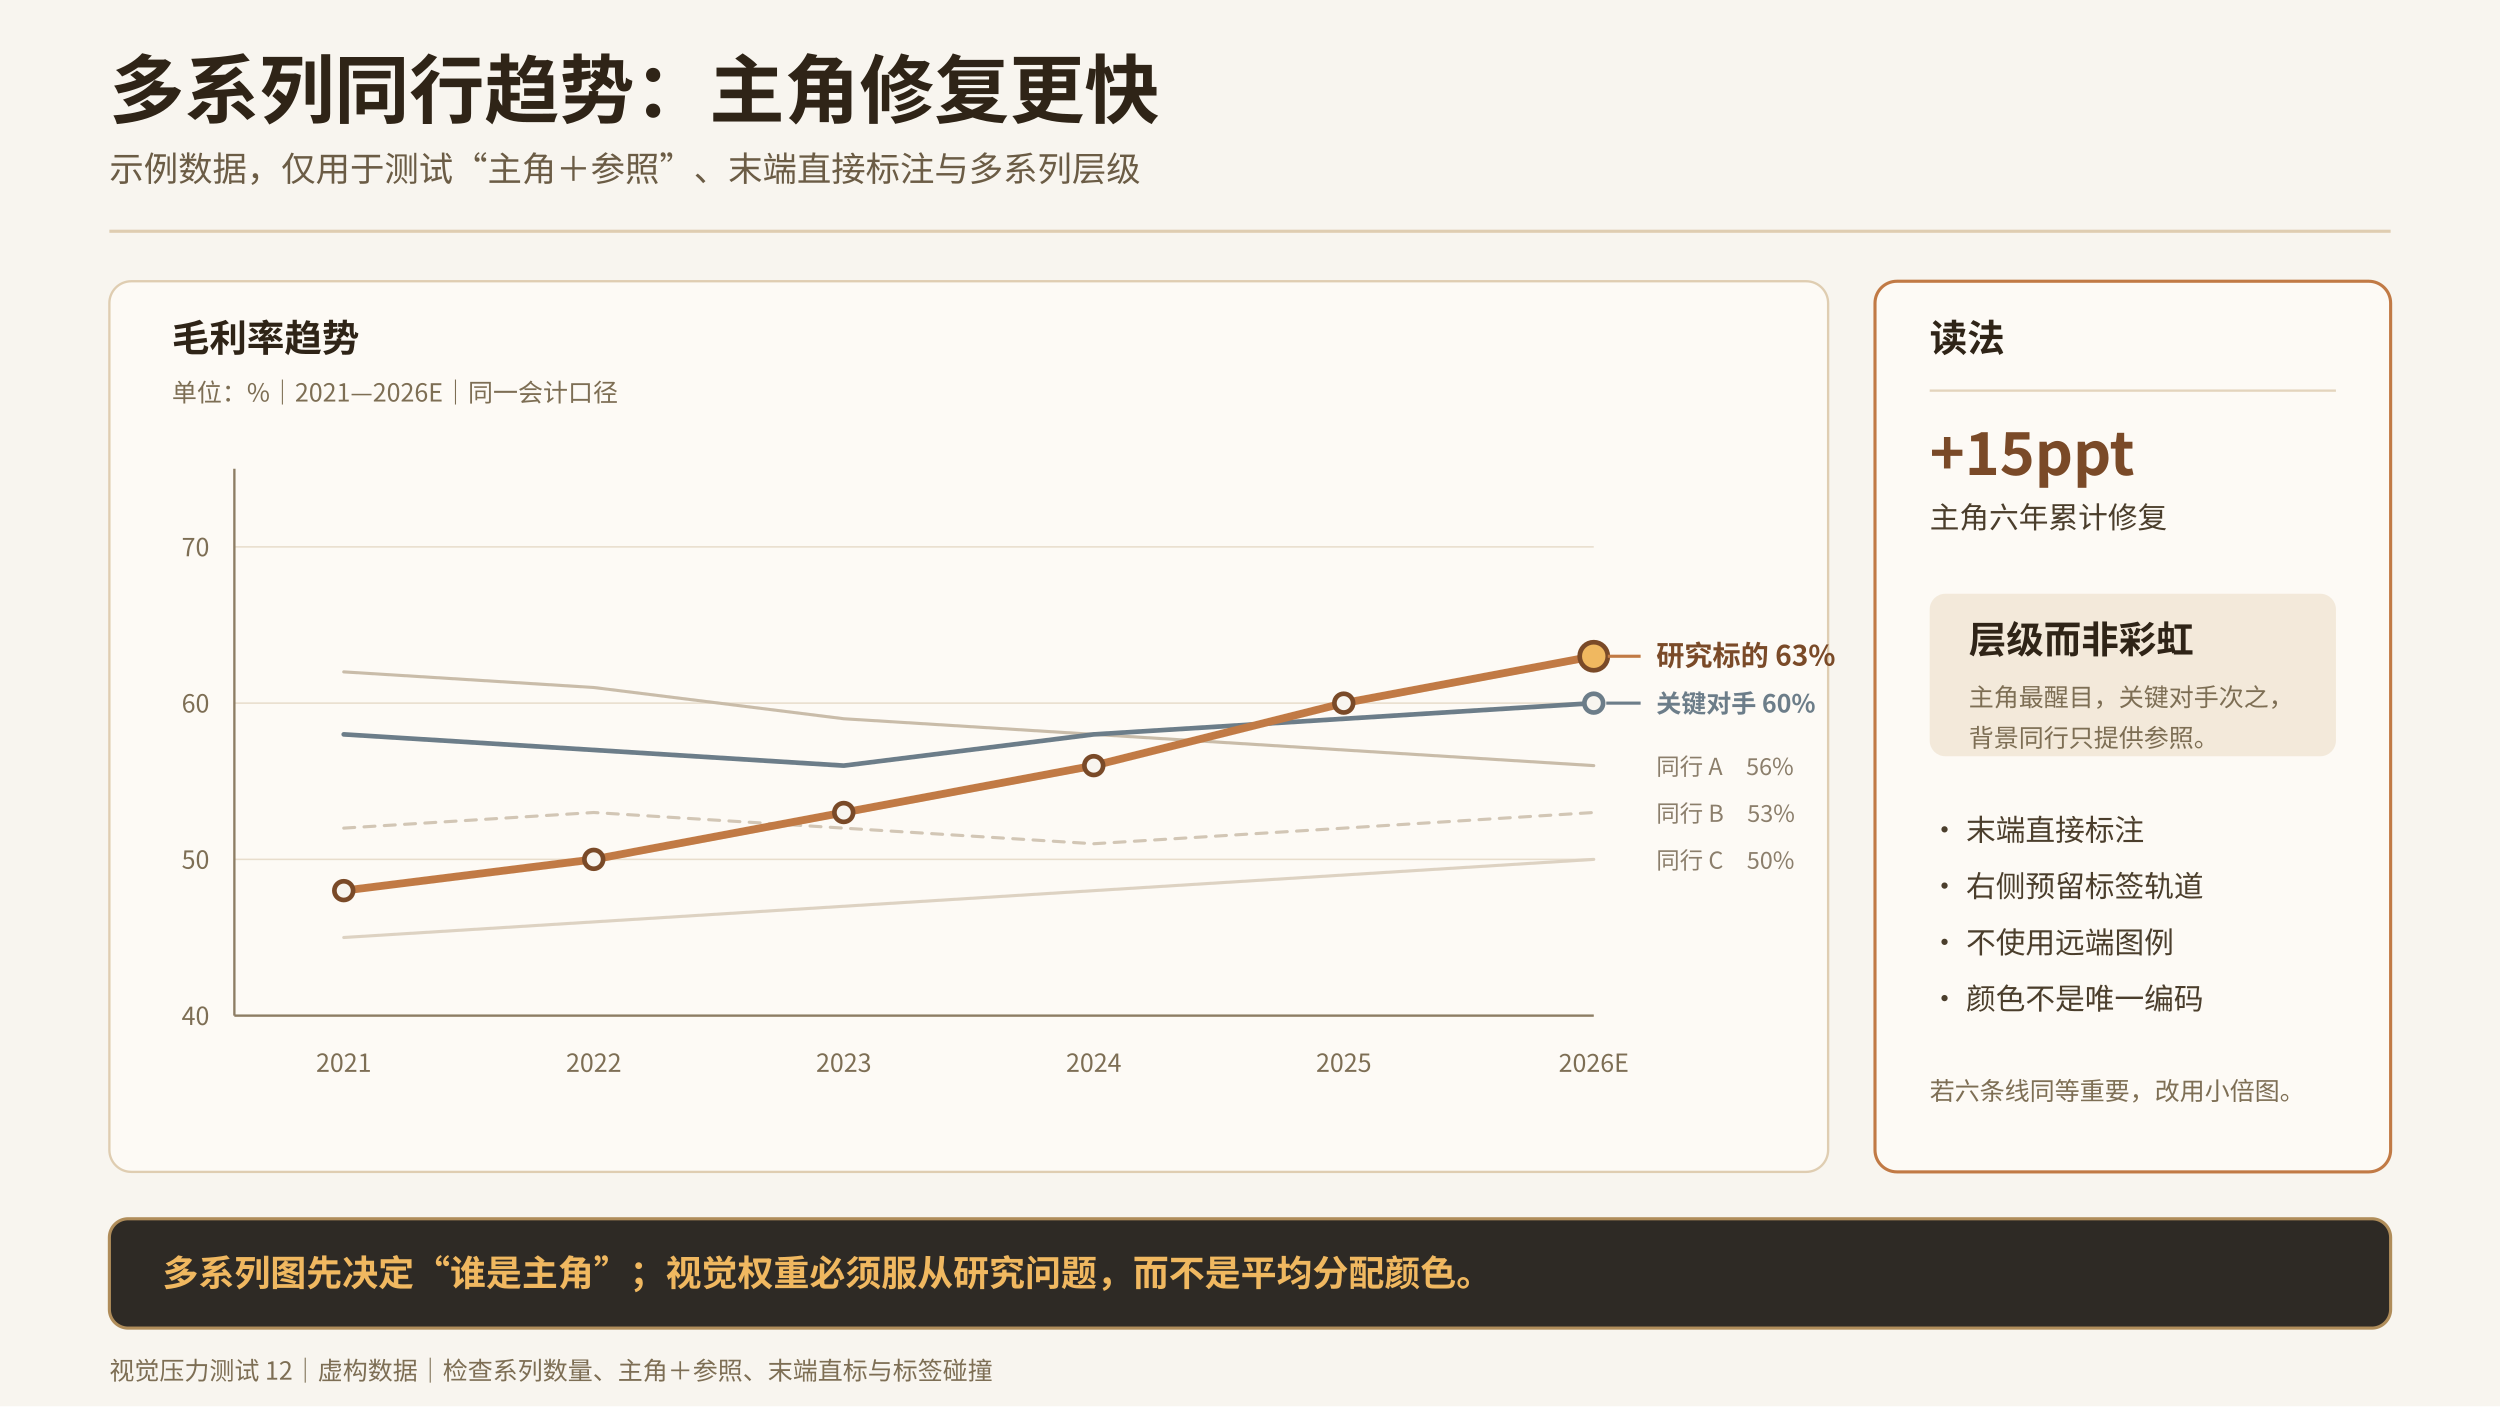
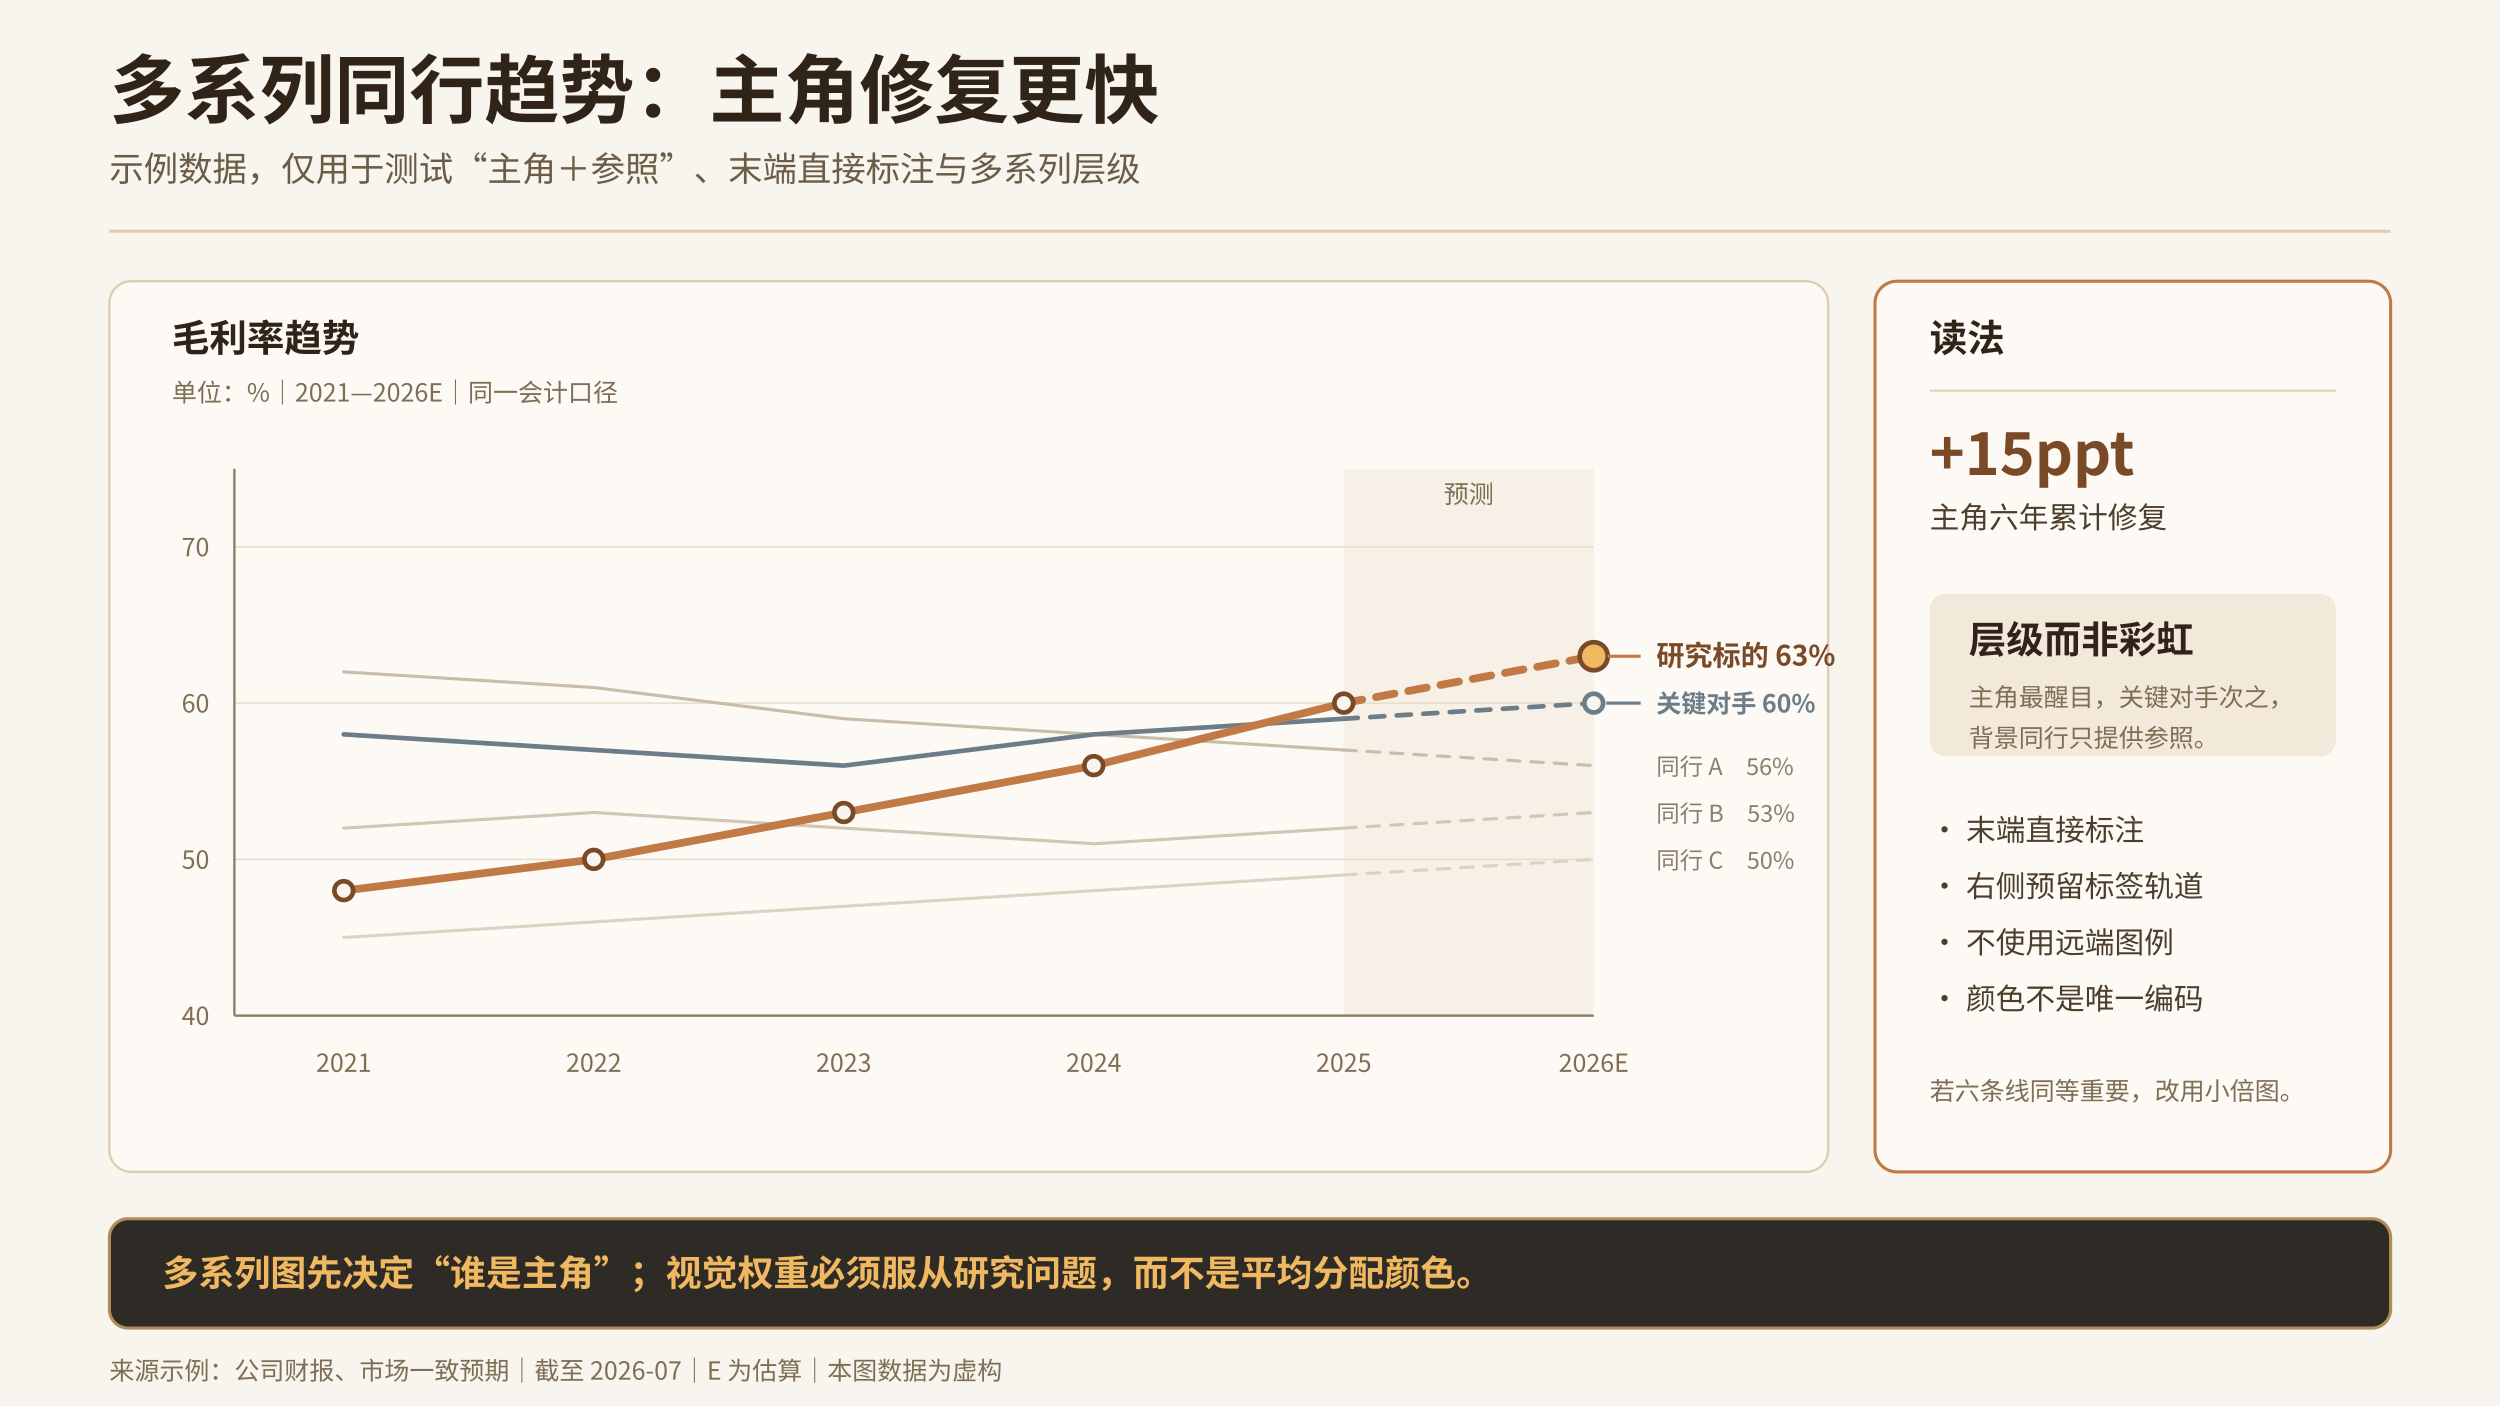
<svg xmlns="http://www.w3.org/2000/svg" width="1600" height="900" viewBox="0 0 1600 900" role="img" aria-labelledby="title desc">
  <style>
    text{font-family:"PingFang SC","Microsoft YaHei","Noto Sans CJK SC",sans-serif}
    .title{font-size:48px;font-weight:800;fill:#2f2417}.sub{font-size:22px;font-weight:400;fill:#6b5c45}
    .h{font-size:24px;font-weight:700;fill:#2f2417}.body{font-size:19px;font-weight:400;fill:#4b3e2c}
    .note{font-size:16px;font-weight:400;fill:#7d6e54}.axis{font-size:16px;font-weight:400;fill:#7d6e54}
    .heroLabel{font-size:18px;font-weight:700;fill:#7a4a28}.peerLabel{font-size:16px;font-weight:600;fill:#6c7d89}
    .refLabel{font-size:15px;font-weight:400;fill:#8b7e6b}.num{font-variant-numeric:tabular-nums lining-nums;font-feature-settings:"tnum" 1,"lnum" 1}
  </style>
  <rect width="1600" height="900" fill="#f8f5ef" />
  <text x="70" y="75" class="title">多系列同行趋势：主角修复更快</text>
  <text x="70" y="116" class="sub">示例数据，仅用于测试“主角＋参照”、末端直接标注与多系列层级</text>
  <line x1="70" y1="148" x2="1530" y2="148" stroke="#dfcdb1" stroke-width="2" />
  <rect x="70" y="180" width="1100" height="570" rx="14" fill="#fdfaf5" stroke="#dfcdb1" stroke-width="1.5" />
  <text x="110" y="225" class="h">毛利率趋势</text>
  <text x="110" y="257" class="note">单位：%｜2021—2026E｜同一会计口径</text>
+   <rect x="860" y="300" width="160" height="350" fill="#f3e9da" opacity="0.58" />
+   <text x="940" y="322" text-anchor="middle" class="note">预测</text>
  <g stroke="#e8ddcc" stroke-width="1">
    <line x1="150" y1="350" x2="1020" y2="350" />
    <line x1="150" y1="450" x2="1020" y2="450" />
    <line x1="150" y1="550" x2="1020" y2="550" />
    <line x1="150" y1="650" x2="1020" y2="650" />
  </g>
  <line x1="150" y1="300" x2="150" y2="650" stroke="#8d7d64" stroke-width="1.5" />
  <line x1="150" y1="650" x2="1020" y2="650" stroke="#8d7d64" stroke-width="1.5" />
  <g class="axis num" text-anchor="end">
    <text x="134" y="356">70</text>
    <text x="134" y="456">60</text>
    <text x="134" y="556">50</text>
    <text x="134" y="656">40</text>
  </g>
  <g class="axis num" text-anchor="middle">
    <text x="220" y="686">2021</text>
    <text x="380" y="686">2022</text>
    <text x="540" y="686">2023</text>
    <text x="700" y="686">2024</text>
    <text x="860" y="686">2025</text>
    <text x="1020" y="686">2026E</text>
  </g>
-   <path d="M220 430 L380 440 L540 460 L700 470 L860 480 L1020 490" fill="none" stroke="#c9bca9" stroke-width="2" stroke-linecap="round" stroke-linejoin="round" />
-   <path d="M220 530 L380 520 L540 530 L700 540 L860 530 L1020 520" fill="none" stroke="#d2c6b5" stroke-width="2" stroke-dasharray="7 6" stroke-linecap="round" stroke-linejoin="round" />
-   <path d="M220 600 L380 590 L540 580 L700 570 L860 560 L1020 550" fill="none" stroke="#ddd2c2" stroke-width="2" stroke-linecap="round" stroke-linejoin="round" />
-   <path d="M220 470 L380 480 L540 490 L700 470 L860 460 L1020 450" fill="none" stroke="#6c7d89" stroke-width="3" stroke-linecap="round" stroke-linejoin="round" />
+   <path d="M220 430 L380 440 L540 460 L700 470 L860 480" fill="none" stroke="#c9bca9" stroke-width="2" stroke-linecap="round" stroke-linejoin="round" />
+   <path d="M860 480 L1020 490" fill="none" stroke="#c9bca9" stroke-width="2" stroke-dasharray="8 7" stroke-linecap="round" />
+   <path d="M220 530 L380 520 L540 530 L700 540 L860 530" fill="none" stroke="#d2c6b5" stroke-width="2" stroke-linecap="round" stroke-linejoin="round" />
+   <path d="M860 530 L1020 520" fill="none" stroke="#d2c6b5" stroke-width="2" stroke-dasharray="8 7" stroke-linecap="round" />
+   <path d="M220 600 L380 590 L540 580 L700 570 L860 560" fill="none" stroke="#ddd2c2" stroke-width="2" stroke-linecap="round" stroke-linejoin="round" />
+   <path d="M860 560 L1020 550" fill="none" stroke="#ddd2c2" stroke-width="2" stroke-dasharray="8 7" stroke-linecap="round" />
+   <path d="M220 470 L380 480 L540 490 L700 470 L860 460" fill="none" stroke="#6c7d89" stroke-width="3" stroke-linecap="round" stroke-linejoin="round" />
+   <path d="M860 460 L1020 450" fill="none" stroke="#6c7d89" stroke-width="3" stroke-dasharray="9 8" stroke-linecap="round" />
  <circle cx="1020" cy="450" r="6" fill="#f8f5ef" stroke="#6c7d89" stroke-width="3" />
-   <path d="M220 570 L380 550 L540 520 L700 490 L860 450 L1020 420" fill="none" stroke="#c17a45" stroke-width="5" stroke-linecap="round" stroke-linejoin="round" />
+   <path d="M220 570 L380 550 L540 520 L700 490 L860 450" fill="none" stroke="#c17a45" stroke-width="5" stroke-linecap="round" stroke-linejoin="round" />
+   <path d="M860 450 L1020 420" fill="none" stroke="#c17a45" stroke-width="5" stroke-dasharray="12 9" stroke-linecap="round" />
  <g fill="#f8f5ef" stroke="#7a4a28" stroke-width="3">
    <circle cx="220" cy="570" r="6" />
    <circle cx="380" cy="550" r="6" />
    <circle cx="540" cy="520" r="6" />
    <circle cx="700" cy="490" r="6" />
    <circle cx="860" cy="450" r="6" />
    <circle cx="1020" cy="420" r="9" fill="#f0b860" />
  </g>
  <line x1="1029" y1="420" x2="1050" y2="420" stroke="#c17a45" stroke-width="2" />
  <text x="1060" y="426" class="heroLabel num">研究标的 63%</text>
  <line x1="1028" y1="450" x2="1050" y2="450" stroke="#6c7d89" stroke-width="2" />
  <text x="1060" y="456" class="peerLabel num">关键对手 60%</text>
  <text x="1060" y="496" class="refLabel num">同行 A　56%</text>
  <text x="1060" y="526" class="refLabel num">同行 B　53%</text>
  <text x="1060" y="556" class="refLabel num">同行 C　50%</text>
  <rect x="1200" y="180" width="330" height="570" rx="14" fill="#fdfaf5" stroke="#c17a45" stroke-width="2" />
  <text x="1235" y="225" class="h">读法</text>
  <line x1="1235" y1="250" x2="1495" y2="250" stroke="#e3d4bd" stroke-width="1.5" />
  <text x="1235" y="304" font-size="38" font-weight="800" fill="#7a4a28" class="num">+15ppt</text>
  <text x="1235" y="338" class="body">主角六年累计修复</text>
  <rect x="1235" y="380" width="260" height="104" rx="10" fill="#f3e9da" />
  <text x="1260" y="418" class="h">层级而非彩虹</text>
  <text x="1260" y="452" class="note">主角最醒目，关键对手次之，</text>
  <text x="1260" y="478" class="note">背景同行只提供参照。</text>
  <text x="1235" y="538" class="body">• 末端直接标注</text>
  <text x="1235" y="574" class="body">• 右侧预留标签轨道</text>
  <text x="1235" y="610" class="body">• 不使用远端图例</text>
  <text x="1235" y="646" class="body">• 颜色不是唯一编码</text>
  <text x="1235" y="704" class="note">若六条线同等重要，改用小倍图。</text>
  <rect x="70" y="780" width="1460" height="70" rx="12" fill="#2e2a25" stroke="#b08d5a" stroke-width="2" />
  <text x="104" y="823" font-size="23" font-weight="800" fill="#f0b860">多系列图先决定“谁是主角”；视觉权重必须服从研究问题，而不是平均分配颜色。</text>
-   <text x="70" y="883" class="note">视觉压力测试 12｜虚构数据｜检查系列数量、主角＋参照、末端直标与标签碰撞</text>
+   <text x="70" y="883" class="note">来源示例：公司财报、市场一致预期｜截至 2026-07｜E 为估算｜本图数据为虚构</text>
</svg>
